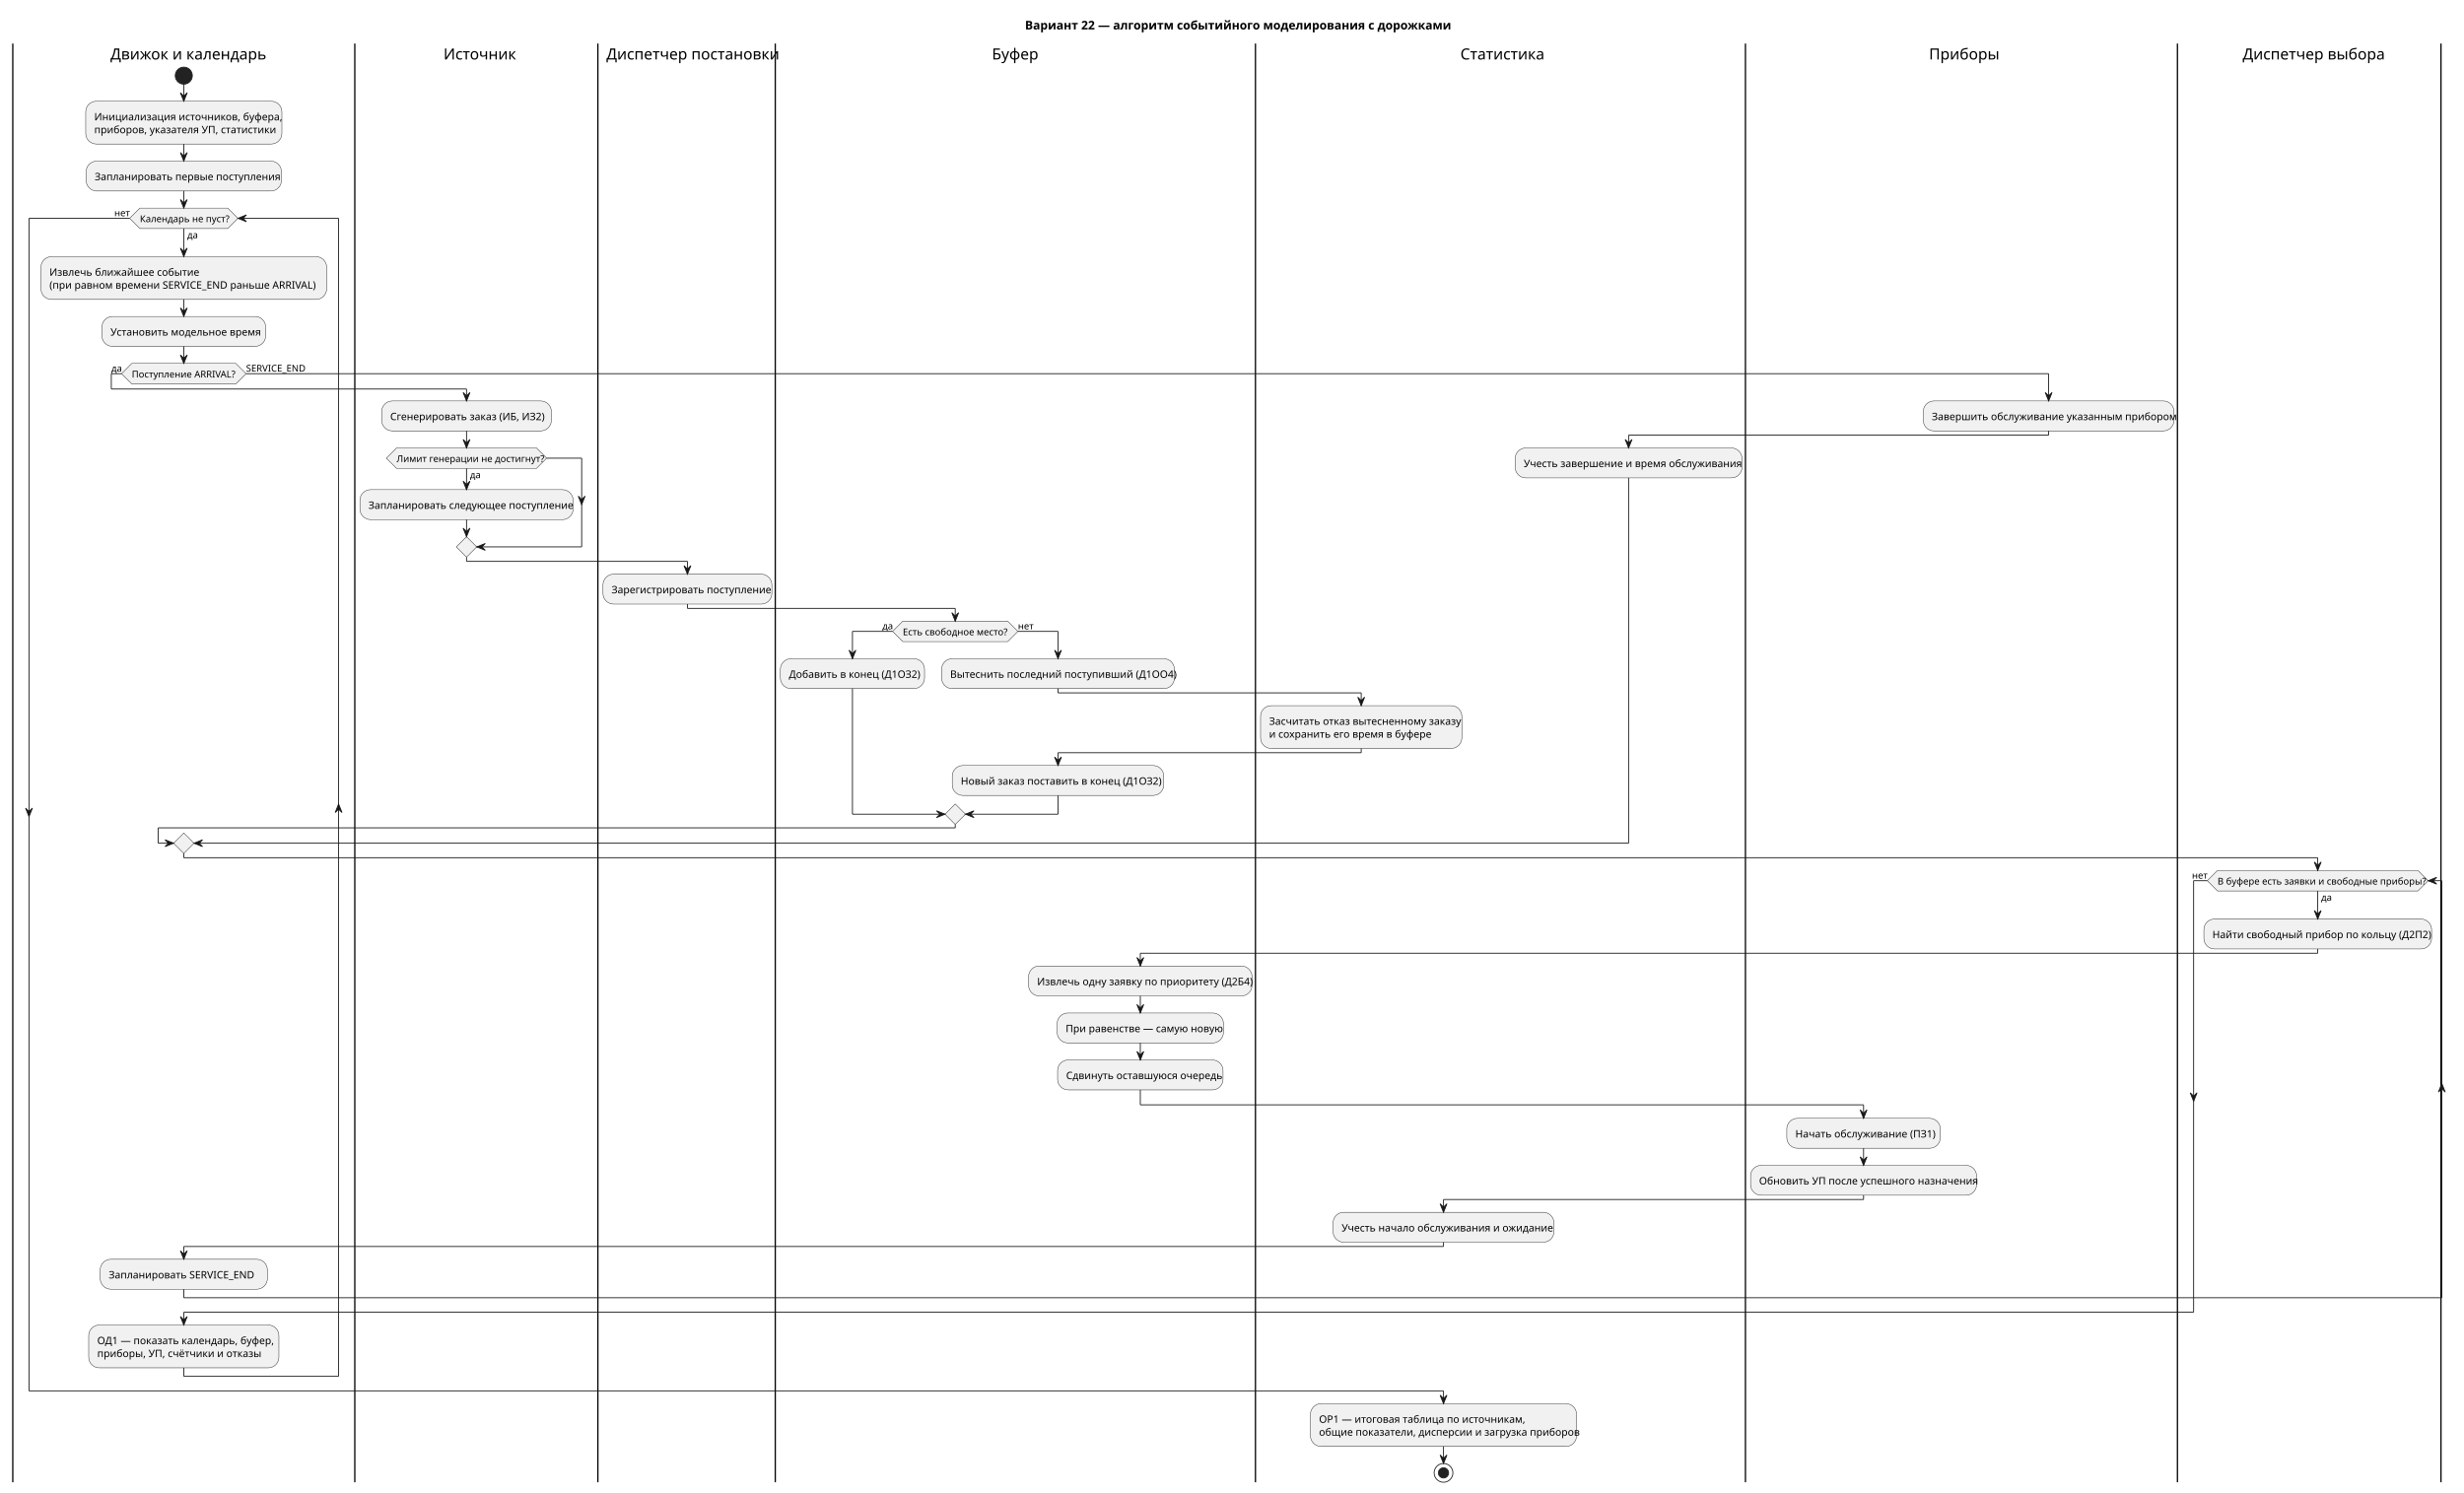
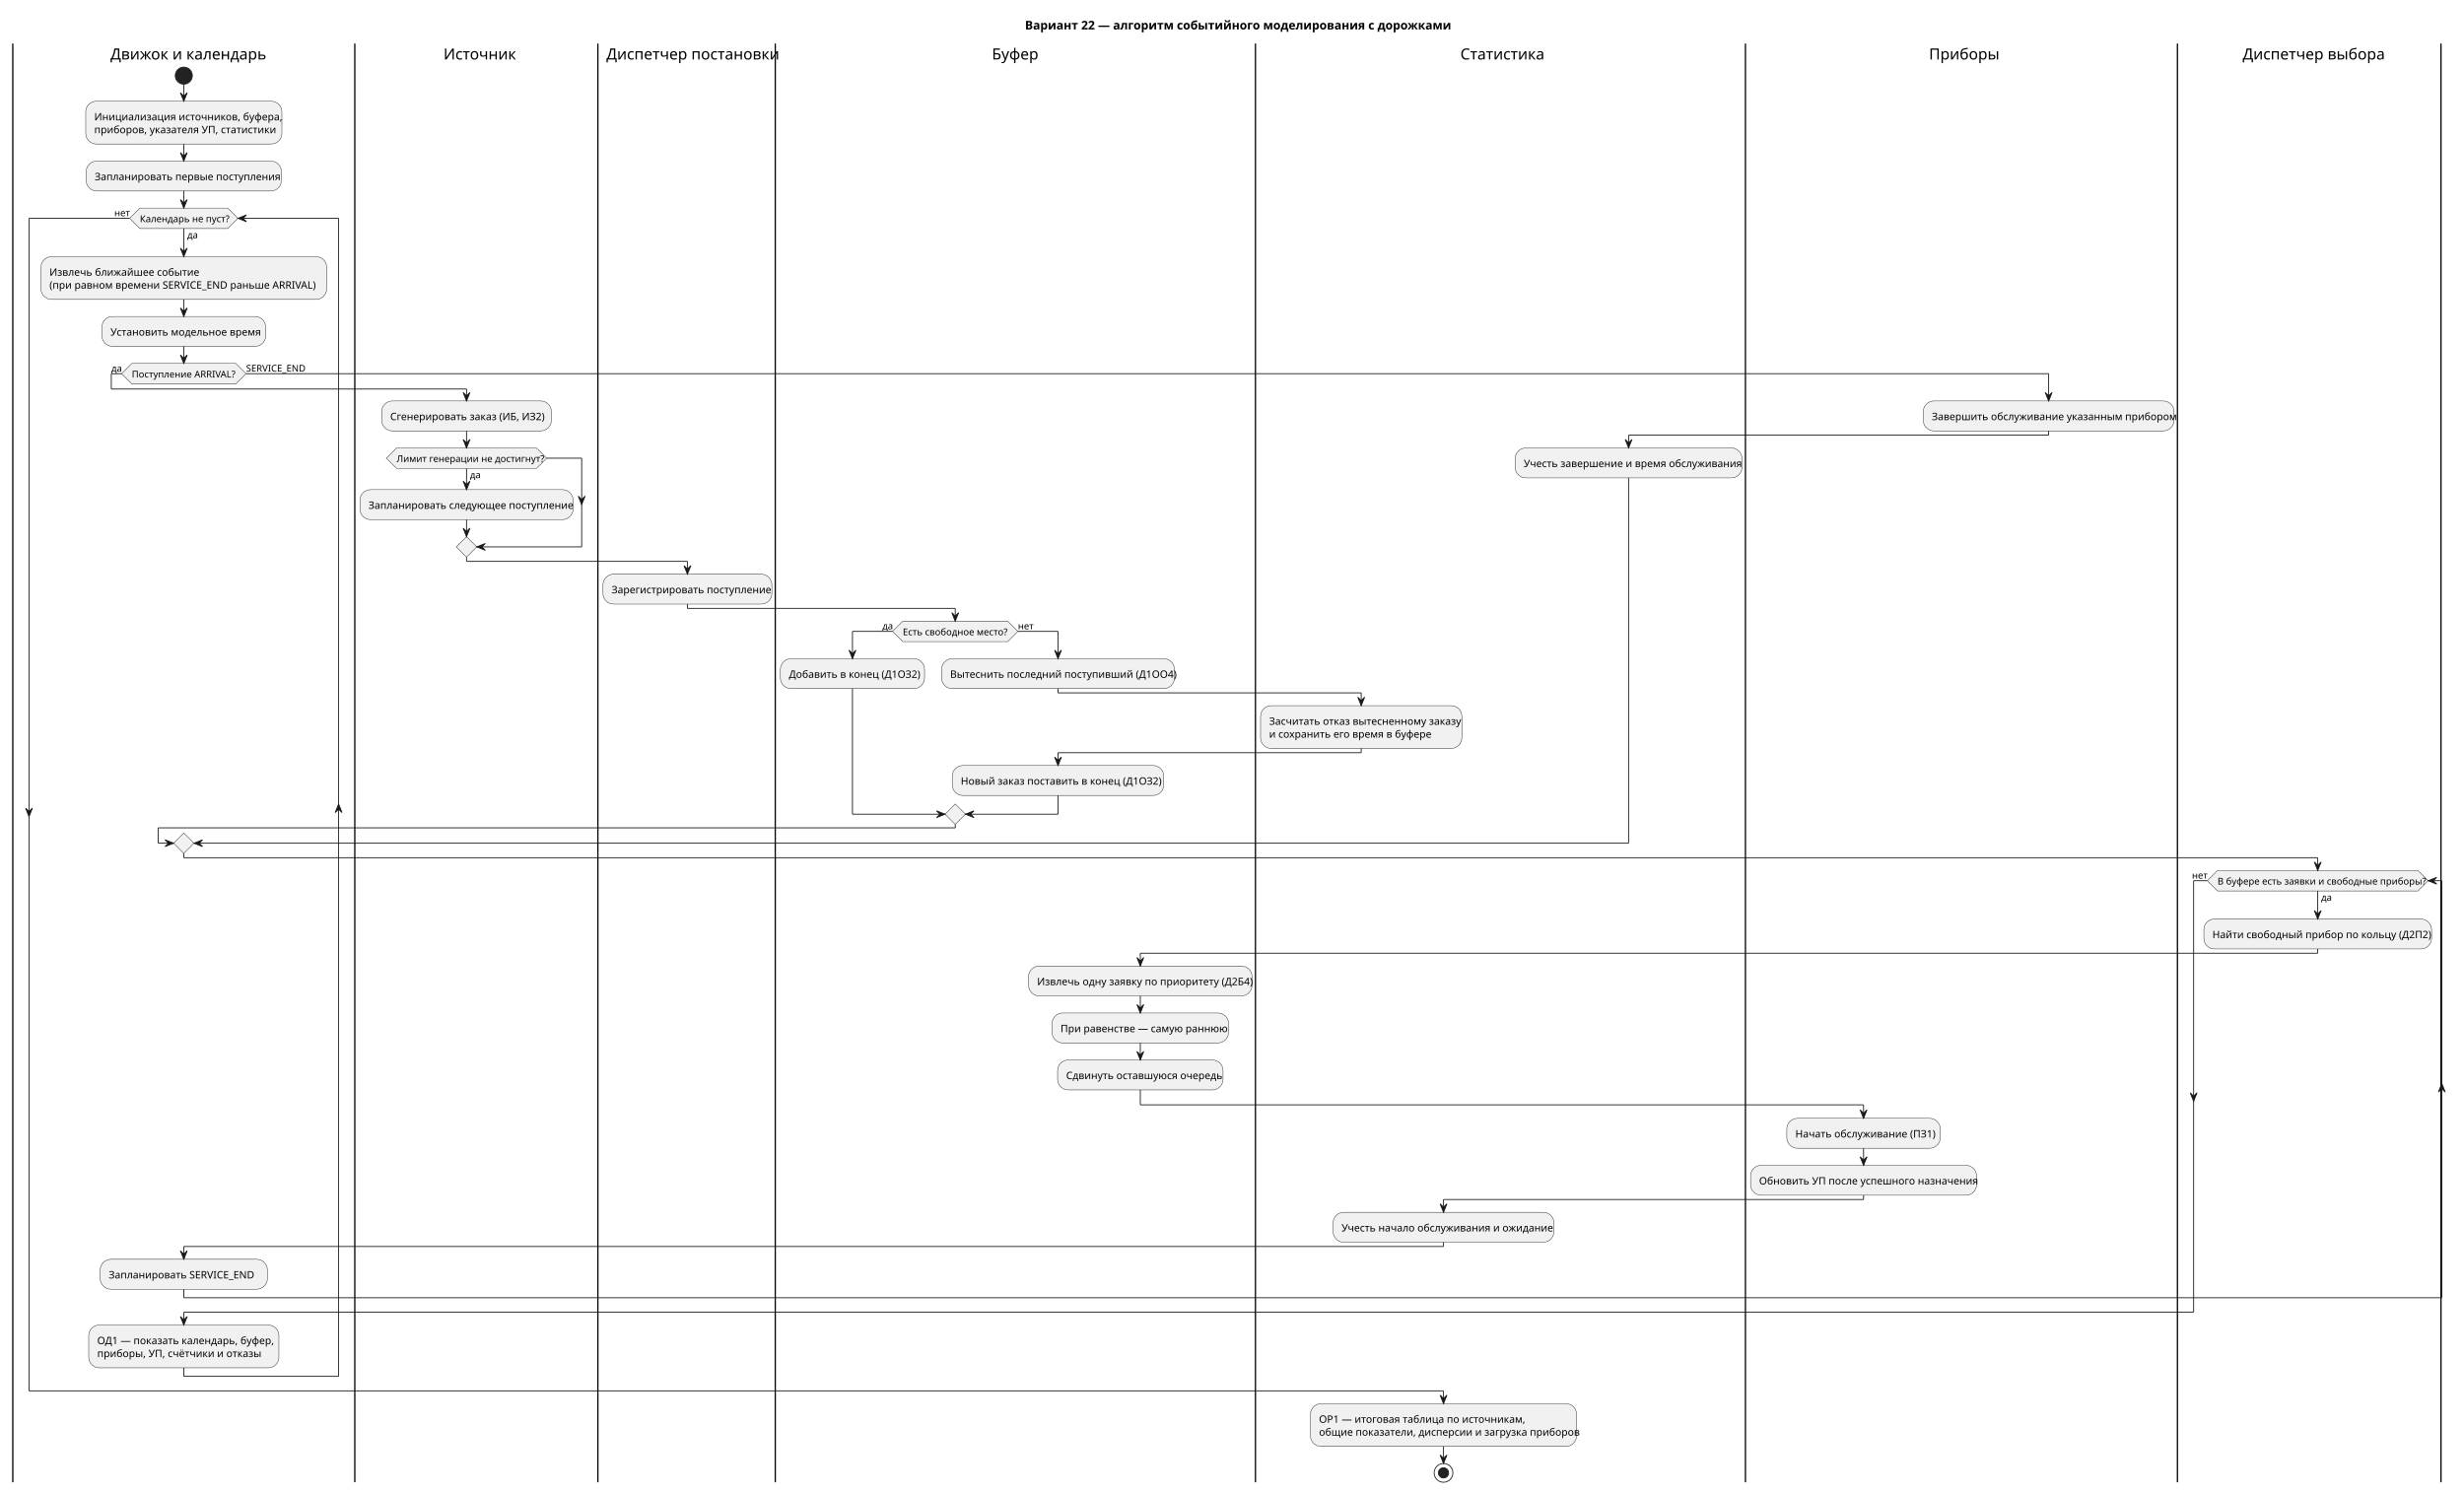
<svg xmlns="http://www.w3.org/2000/svg" contentStyleType="text/css" height="1750px" preserveAspectRatio="none" style="width:2889px;height:1750px;background:#FFFFFF;" version="1.1" viewBox="0 0 2889 1750" width="2889px" zoomAndPan="magnify">
  <defs />
  <g>
    <text fill="#000000" font-family="sans-serif" font-size="14" font-weight="bold" lengthAdjust="spacing" textLength="482.438" x="1201.781" y="34.533">Вариант 22 — алгоритм событийного моделирования с дорожками</text>
    <rect fill="none" height="22.641" style="stroke:none;stroke-width:1.0;" width="2848.5" x="15" y="51.065" />
    <ellipse cx="215.5" cy="88.705" fill="#222222" rx="10" ry="10" style="stroke:#222222;stroke-width:1.0;" />
    <rect fill="#F1F1F1" height="50.188" rx="12.5" ry="12.5" style="stroke:#181818;stroke-width:0.5;" width="230" x="100.5" y="118.705" />
    <text fill="#000000" font-family="sans-serif" font-size="12" lengthAdjust="spacing" textLength="210" x="110.5" y="141.162">Инициализация источников, буфера,</text>
    <text fill="#000000" font-family="sans-serif" font-size="12" lengthAdjust="spacing" textLength="205" x="110.5" y="156.256">приборов, указателя УП, статистики</text>
    <rect fill="#F1F1F1" height="35.094" rx="12.5" ry="12.5" style="stroke:#181818;stroke-width:0.5;" width="229" x="101" y="188.893" />
    <text fill="#000000" font-family="sans-serif" font-size="12" lengthAdjust="spacing" textLength="209" x="111" y="211.35">Запланировать первые поступления</text>
    <rect fill="#F1F1F1" height="50.188" rx="12.5" ry="12.5" style="stroke:#181818;stroke-width:0.5;" width="335" x="48" y="300.905" />
    <text fill="#000000" font-family="sans-serif" font-size="12" lengthAdjust="spacing" textLength="169" x="58" y="323.362">Извлечь ближайшее событие</text>
    <text fill="#000000" font-family="sans-serif" font-size="12" lengthAdjust="spacing" textLength="315" x="58" y="338.456">(при равном времени SERVICE_END раньше ARRIVAL)</text>
    <rect fill="#F1F1F1" height="35.094" rx="12.5" ry="12.5" style="stroke:#181818;stroke-width:0.5;" width="192" x="119.5" y="371.093" />
    <text fill="#000000" font-family="sans-serif" font-size="12" lengthAdjust="spacing" textLength="172" x="129.5" y="393.55">Установить модельное время</text>
    <polygon fill="#F1F1F1" points="154.5,426.187,276.5,426.187,288.5,438.187,276.5,450.187,154.5,450.187,142.5,438.187,154.5,426.187" style="stroke:#181818;stroke-width:0.5;" />
    <text fill="#000000" font-family="sans-serif" font-size="11" lengthAdjust="spacing" textLength="122" x="154.5" y="442.688">Поступление ARRIVAL?</text>
    <text fill="#000000" font-family="sans-serif" font-size="11" lengthAdjust="spacing" textLength="12" x="130.5" y="435.769">да</text>
    <text fill="#000000" font-family="sans-serif" font-size="11" lengthAdjust="spacing" textLength="69" x="288.5" y="435.769">SERVICE_END</text>
    <polygon fill="#F1F1F1" points="215.5,976.761,227.5,988.761,215.5,1000.761,203.5,988.761,215.5,976.761" style="stroke:#181818;stroke-width:0.5;" />
    <rect fill="#F1F1F1" height="35.094" rx="12.5" ry="12.5" style="stroke:#181818;stroke-width:0.5;" width="196" x="117.5" y="1476.668" />
    <text fill="#000000" font-family="sans-serif" font-size="12" lengthAdjust="spacing" textLength="176" x="127.5" y="1499.125">Запланировать SERVICE_END</text>
    <rect fill="#F1F1F1" height="50.188" rx="12.5" ry="12.5" style="stroke:#181818;stroke-width:0.5;" width="223" x="104" y="1553.762" />
    <text fill="#000000" font-family="sans-serif" font-size="12" lengthAdjust="spacing" textLength="203" x="114" y="1576.219">ОД1 — показать календарь, буфер,</text>
    <text fill="#000000" font-family="sans-serif" font-size="12" lengthAdjust="spacing" textLength="183" x="114" y="1591.312">приборы, УП, счётчики и отказы</text>
    <polygon fill="#F1F1F1" points="164,243.986,267,243.986,279,255.986,267,267.986,164,267.986,152,255.986,164,243.986" style="stroke:#181818;stroke-width:0.5;" />
    <text fill="#000000" font-family="sans-serif" font-size="11" lengthAdjust="spacing" textLength="12" x="219.5" y="279.405">да</text>
    <text fill="#000000" font-family="sans-serif" font-size="11" lengthAdjust="spacing" textLength="103" x="164" y="260.487">Календарь не пуст?</text>
    <text fill="#000000" font-family="sans-serif" font-size="11" lengthAdjust="spacing" textLength="18" x="134" y="253.569">нет</text>
    <line style="stroke:#000000;stroke-width:1.5;" x1="15" x2="15" y1="51.065" y2="1738.137" />
    <rect fill="#F1F1F1" height="35.094" rx="12.5" ry="12.5" style="stroke:#181818;stroke-width:0.5;" width="199" x="447.5" y="470.187" />
    <text fill="#000000" font-family="sans-serif" font-size="12" lengthAdjust="spacing" textLength="179" x="457.5" y="492.644">Сгенерировать заказ (ИБ, ИЗ2)</text>
    <rect fill="#F1F1F1" height="35.094" rx="12.5" ry="12.5" style="stroke:#181818;stroke-width:0.5;" width="250" x="422" y="574.198" />
    <text fill="#000000" font-family="sans-serif" font-size="12" lengthAdjust="spacing" textLength="230" x="432" y="596.655">Запланировать следующее поступление</text>
    <polygon fill="#F1F1F1" points="465,525.28,629,525.28,641,537.28,629,549.28,465,549.28,453,537.28,465,525.28" style="stroke:#181818;stroke-width:0.5;" />
    <text fill="#000000" font-family="sans-serif" font-size="11" lengthAdjust="spacing" textLength="12" x="551" y="560.699">да</text>
    <text fill="#000000" font-family="sans-serif" font-size="11" lengthAdjust="spacing" textLength="164" x="465" y="541.781">Лимит генерации не достигнут?</text>
    <polygon fill="#F1F1F1" points="547,629.292,559,641.292,547,653.292,535,641.292,547,629.292" style="stroke:#181818;stroke-width:0.5;" />
    <line style="stroke:#000000;stroke-width:1.5;" x1="416" x2="416" y1="51.065" y2="1738.137" />
    <rect fill="#F1F1F1" height="35.094" rx="12.5" ry="12.5" style="stroke:#181818;stroke-width:0.5;" width="198" x="707" y="673.292" />
    <text fill="#000000" font-family="sans-serif" font-size="12" lengthAdjust="spacing" textLength="178" x="717" y="695.749">Зарегистрировать поступление</text>
    <line style="stroke:#000000;stroke-width:1.5;" x1="701" x2="701" y1="51.065" y2="1738.137" />
    <polygon fill="#F1F1F1" points="1058.5,728.386,1181.5,728.386,1193.5,740.386,1181.5,752.386,1058.5,752.386,1046.5,740.386,1058.5,728.386" style="stroke:#181818;stroke-width:0.5;" />
    <text fill="#000000" font-family="sans-serif" font-size="11" lengthAdjust="spacing" textLength="123" x="1058.5" y="744.887">Есть свободное место?</text>
    <text fill="#000000" font-family="sans-serif" font-size="11" lengthAdjust="spacing" textLength="12" x="1034.5" y="737.969">да</text>
    <text fill="#000000" font-family="sans-serif" font-size="11" lengthAdjust="spacing" textLength="18" x="1193.5" y="737.969">нет</text>
    <rect fill="#F1F1F1" height="35.094" rx="12.5" ry="12.5" style="stroke:#181818;stroke-width:0.5;" width="169" x="915" y="772.386" />
    <text fill="#000000" font-family="sans-serif" font-size="12" lengthAdjust="spacing" textLength="149" x="925" y="794.843">Добавить в конец (Д1ОЗ2)</text>
    <rect fill="#F1F1F1" height="35.094" rx="12.5" ry="12.5" style="stroke:#181818;stroke-width:0.5;" width="273" x="1104" y="772.386" />
    <text fill="#000000" font-family="sans-serif" font-size="12" lengthAdjust="spacing" textLength="253" x="1114" y="794.843">Вытеснить последний поступивший (Д1ОО4)</text>
    <rect fill="#F1F1F1" height="35.094" rx="12.5" ry="12.5" style="stroke:#181818;stroke-width:0.5;" width="248" x="1116.5" y="897.667" />
    <text fill="#000000" font-family="sans-serif" font-size="12" lengthAdjust="spacing" textLength="228" x="1126.5" y="920.124">Новый заказ поставить в конец (Д1ОЗ2)</text>
    <polygon fill="#F1F1F1" points="1120,942.761,1132,954.761,1120,966.761,1108,954.761,1120,942.761" style="stroke:#181818;stroke-width:0.5;" />
    <rect fill="#F1F1F1" height="35.094" rx="12.5" ry="12.5" style="stroke:#181818;stroke-width:0.5;" width="262" x="1206" y="1132.773" />
    <text fill="#000000" font-family="sans-serif" font-size="12" lengthAdjust="spacing" textLength="242" x="1216" y="1155.23">Извлечь одну заявку по приоритету (Д2Б4)</text>
-     <rect fill="#F1F1F1" height="35.094" rx="12.5" ry="12.5" style="stroke:#181818;stroke-width:0.5;" width="195" x="1239.5" y="1187.867" />
-     <text fill="#000000" font-family="sans-serif" font-size="12" lengthAdjust="spacing" textLength="175" x="1249.5" y="1210.324">При равенстве — самую новую</text>
+     <rect fill="#F1F1F1" height="35.094" rx="12.5" ry="12.5" style="stroke:#181818;stroke-width:0.5;" width="207" x="1233.5" y="1187.867" />
+     <text fill="#000000" font-family="sans-serif" font-size="12" lengthAdjust="spacing" textLength="187" x="1243.5" y="1210.324">При равенстве — самую раннюю</text>
    <rect fill="#F1F1F1" height="35.094" rx="12.5" ry="12.5" style="stroke:#181818;stroke-width:0.5;" width="194" x="1240" y="1242.961" />
    <text fill="#000000" font-family="sans-serif" font-size="12" lengthAdjust="spacing" textLength="174" x="1250" y="1265.418">Сдвинуть оставшуюся очередь</text>
    <line style="stroke:#000000;stroke-width:1.5;" x1="909" x2="909" y1="51.065" y2="1738.137" />
    <rect fill="#F1F1F1" height="50.188" rx="12.5" ry="12.5" style="stroke:#181818;stroke-width:0.5;" width="236" x="1478" y="827.48" />
    <text fill="#000000" font-family="sans-serif" font-size="12" lengthAdjust="spacing" textLength="216" x="1488" y="849.937">Засчитать отказ вытесненному заказу</text>
    <text fill="#000000" font-family="sans-serif" font-size="12" lengthAdjust="spacing" textLength="182" x="1488" y="865.03">и сохранить его время в буфере</text>
    <rect fill="#F1F1F1" height="35.094" rx="12.5" ry="12.5" style="stroke:#181818;stroke-width:0.5;" width="266" x="1776.5" y="525.28" />
    <text fill="#000000" font-family="sans-serif" font-size="12" lengthAdjust="spacing" textLength="246" x="1786.5" y="547.737">Учесть завершение и время обслуживания</text>
    <rect fill="#F1F1F1" height="35.094" rx="12.5" ry="12.5" style="stroke:#181818;stroke-width:0.5;" width="259" x="1563" y="1421.574" />
    <text fill="#000000" font-family="sans-serif" font-size="12" lengthAdjust="spacing" textLength="239" x="1573" y="1444.031">Учесть начало обслуживания и ожидание</text>
    <rect fill="#F1F1F1" height="50.188" rx="12.5" ry="12.5" style="stroke:#181818;stroke-width:0.5;" width="312" x="1536.5" y="1645.949" />
    <text fill="#000000" font-family="sans-serif" font-size="12" lengthAdjust="spacing" textLength="232" x="1546.5" y="1668.406">ОР1 — итоговая таблица по источникам,</text>
    <text fill="#000000" font-family="sans-serif" font-size="12" lengthAdjust="spacing" textLength="292" x="1546.5" y="1683.5">общие показатели, дисперсии и загрузка приборов</text>
    <ellipse cx="1692.5" cy="1727.137" fill="none" rx="11" ry="11" style="stroke:#222222;stroke-width:1.0;" />
    <ellipse cx="1692.5" cy="1727.137" fill="#222222" rx="6" ry="6" style="stroke:#222222;stroke-width:1.0;" />
    <line style="stroke:#000000;stroke-width:1.5;" x1="1472" x2="1472" y1="51.065" y2="1738.137" />
    <rect fill="#F1F1F1" height="35.094" rx="12.5" ry="12.5" style="stroke:#181818;stroke-width:0.5;" width="294" x="2255" y="470.187" />
    <text fill="#000000" font-family="sans-serif" font-size="12" lengthAdjust="spacing" textLength="274" x="2265" y="492.644">Завершить обслуживание указанным прибором</text>
    <rect fill="#F1F1F1" height="35.094" rx="12.5" ry="12.5" style="stroke:#181818;stroke-width:0.5;" width="180" x="2095" y="1311.387" />
    <text fill="#000000" font-family="sans-serif" font-size="12" lengthAdjust="spacing" textLength="160" x="2105" y="1333.844">Начать обслуживание (ПЗ1)</text>
    <rect fill="#F1F1F1" height="35.094" rx="12.5" ry="12.5" style="stroke:#181818;stroke-width:0.5;" width="265" x="2052.5" y="1366.48" />
    <text fill="#000000" font-family="sans-serif" font-size="12" lengthAdjust="spacing" textLength="245" x="2062.5" y="1388.938">Обновить УП после успешного назначения</text>
    <line style="stroke:#000000;stroke-width:1.5;" x1="2046.5" x2="2046.5" y1="51.065" y2="1738.137" />
    <rect fill="#F1F1F1" height="35.094" rx="12.5" ry="12.5" style="stroke:#181818;stroke-width:0.5;" width="267" x="2584" y="1077.68" />
    <text fill="#000000" font-family="sans-serif" font-size="12" lengthAdjust="spacing" textLength="247" x="2594" y="1100.137">Найти свободный прибор по кольцу (Д2П2)</text>
    <polygon fill="#F1F1F1" points="2600,1020.761,2835,1020.761,2847,1032.761,2835,1044.761,2600,1044.761,2588,1032.761,2600,1020.761" style="stroke:#181818;stroke-width:0.5;" />
    <text fill="#000000" font-family="sans-serif" font-size="11" lengthAdjust="spacing" textLength="12" x="2721.5" y="1056.18">да</text>
    <text fill="#000000" font-family="sans-serif" font-size="11" lengthAdjust="spacing" textLength="235" x="2600" y="1037.262">В буфере есть заявки и свободные приборы?</text>
    <text fill="#000000" font-family="sans-serif" font-size="11" lengthAdjust="spacing" textLength="18" x="2570" y="1030.344">нет</text>
    <line style="stroke:#000000;stroke-width:1.5;" x1="2553" x2="2553" y1="51.065" y2="1738.137" />
    <line style="stroke:#000000;stroke-width:1.5;" x1="2862" x2="2862" y1="51.065" y2="1738.137" />
    <polygon fill="#181818" points="2859,1280.637,2863,1270.637,2867,1280.637,2863,1276.637" style="stroke:#181818;stroke-width:1.0;" />
    <line style="stroke:#181818;stroke-width:1.0;" x1="215.5" x2="215.5" y1="98.705" y2="118.705" />
    <polygon fill="#181818" points="211.5,108.705,215.5,118.705,219.5,108.705,215.5,112.705" style="stroke:#181818;stroke-width:1.0;" />
    <line style="stroke:#181818;stroke-width:1.0;" x1="215.5" x2="215.5" y1="168.893" y2="188.893" />
    <polygon fill="#181818" points="211.5,178.893,215.5,188.893,219.5,178.893,215.5,182.893" style="stroke:#181818;stroke-width:1.0;" />
    <line style="stroke:#181818;stroke-width:1.0;" x1="215.5" x2="215.5" y1="351.093" y2="371.093" />
    <polygon fill="#181818" points="211.5,361.093,215.5,371.093,219.5,361.093,215.5,365.093" style="stroke:#181818;stroke-width:1.0;" />
    <line style="stroke:#181818;stroke-width:1.0;" x1="215.5" x2="215.5" y1="406.187" y2="426.187" />
    <polygon fill="#181818" points="211.5,416.187,215.5,426.187,219.5,416.187,215.5,420.187" style="stroke:#181818;stroke-width:1.0;" />
    <line style="stroke:#181818;stroke-width:1.0;" x1="215.5" x2="215.5" y1="267.986" y2="300.905" />
    <polygon fill="#181818" points="211.5,290.905,215.5,300.905,219.5,290.905,215.5,294.905" style="stroke:#181818;stroke-width:1.0;" />
    <line style="stroke:#181818;stroke-width:1.0;" x1="215.5" x2="215.5" y1="1603.949" y2="1613.949" />
    <line style="stroke:#181818;stroke-width:1.0;" x1="215.5" x2="397" y1="1613.949" y2="1613.949" />
    <polygon fill="#181818" points="393,952.843,397,942.843,401,952.843,397,948.843" style="stroke:#181818;stroke-width:1.0;" />
    <line style="stroke:#181818;stroke-width:1.0;" x1="397" x2="397" y1="255.986" y2="1613.949" />
    <line style="stroke:#181818;stroke-width:1.0;" x1="397" x2="279" y1="255.986" y2="255.986" />
    <polygon fill="#181818" points="289,251.986,279,255.986,289,259.986,285,255.986" style="stroke:#181818;stroke-width:1.0;" />
    <line style="stroke:#181818;stroke-width:1.0;" x1="152" x2="34" y1="255.986" y2="255.986" />
    <polygon fill="#181818" points="30,947.593,34,957.593,38,947.593,34,951.593" style="stroke:#181818;stroke-width:1.0;" />
    <line style="stroke:#181818;stroke-width:1.0;" x1="34" x2="34" y1="255.986" y2="1630.949" />
    <line style="stroke:#181818;stroke-width:1.0;" x1="34" x2="1692.5" y1="1630.949" y2="1630.949" />
    <line style="stroke:#181818;stroke-width:1.0;" x1="1692.5" x2="1692.5" y1="1630.949" y2="1645.949" />
    <polygon fill="#181818" points="1688.5,1635.949,1692.5,1645.949,1696.5,1635.949,1692.5,1639.949" style="stroke:#181818;stroke-width:1.0;" />
    <line style="stroke:#181818;stroke-width:1.0;" x1="215.5" x2="215.5" y1="223.986" y2="243.986" />
    <polygon fill="#181818" points="211.5,233.986,215.5,243.986,219.5,233.986,215.5,237.986" style="stroke:#181818;stroke-width:1.0;" />
    <line style="stroke:#181818;stroke-width:1.0;" x1="547" x2="547" y1="549.28" y2="574.198" />
    <polygon fill="#181818" points="543,564.198,547,574.198,551,564.198,547,568.198" style="stroke:#181818;stroke-width:1.0;" />
    <line style="stroke:#181818;stroke-width:1.0;" x1="641" x2="682" y1="537.28" y2="537.28" />
    <polygon fill="#181818" points="678,581.745,682,591.745,686,581.745,682,585.745" style="stroke:#181818;stroke-width:1.0;" />
    <line style="stroke:#181818;stroke-width:1.0;" x1="682" x2="682" y1="537.28" y2="641.292" />
    <line style="stroke:#181818;stroke-width:1.0;" x1="682" x2="559" y1="641.292" y2="641.292" />
    <polygon fill="#181818" points="569,637.292,559,641.292,569,645.292,565,641.292" style="stroke:#181818;stroke-width:1.0;" />
    <line style="stroke:#181818;stroke-width:1.0;" x1="547" x2="547" y1="609.292" y2="629.292" />
    <polygon fill="#181818" points="543,619.292,547,629.292,551,619.292,547,623.292" style="stroke:#181818;stroke-width:1.0;" />
    <line style="stroke:#181818;stroke-width:1.0;" x1="547" x2="547" y1="505.28" y2="525.28" />
    <polygon fill="#181818" points="543,515.28,547,525.28,551,515.28,547,519.28" style="stroke:#181818;stroke-width:1.0;" />
    <line style="stroke:#181818;stroke-width:1.0;" x1="1046.5" x2="999.5" y1="740.386" y2="740.386" />
    <line style="stroke:#181818;stroke-width:1.0;" x1="999.5" x2="999.5" y1="740.386" y2="772.386" />
    <polygon fill="#181818" points="995.5,762.386,999.5,772.386,1003.5,762.386,999.5,766.386" style="stroke:#181818;stroke-width:1.0;" />
    <line style="stroke:#181818;stroke-width:1.0;" x1="1193.5" x2="1240.5" y1="740.386" y2="740.386" />
    <line style="stroke:#181818;stroke-width:1.0;" x1="1240.5" x2="1240.5" y1="740.386" y2="772.386" />
    <polygon fill="#181818" points="1236.5,762.386,1240.5,772.386,1244.5,762.386,1240.5,766.386" style="stroke:#181818;stroke-width:1.0;" />
    <line style="stroke:#181818;stroke-width:1.0;" x1="999.5" x2="999.5" y1="807.48" y2="954.761" />
    <line style="stroke:#181818;stroke-width:1.0;" x1="999.5" x2="1108" y1="954.761" y2="954.761" />
    <polygon fill="#181818" points="1098,950.761,1108,954.761,1098,958.761,1102,954.761" style="stroke:#181818;stroke-width:1.0;" />
    <line style="stroke:#181818;stroke-width:1.0;" x1="1240.5" x2="1240.5" y1="932.761" y2="954.761" />
    <line style="stroke:#181818;stroke-width:1.0;" x1="1240.5" x2="1132" y1="954.761" y2="954.761" />
    <polygon fill="#181818" points="1142,950.761,1132,954.761,1142,958.761,1138,954.761" style="stroke:#181818;stroke-width:1.0;" />
    <line style="stroke:#181818;stroke-width:1.0;" x1="1337" x2="1337" y1="1167.867" y2="1187.867" />
    <polygon fill="#181818" points="1333,1177.867,1337,1187.867,1341,1177.867,1337,1181.867" style="stroke:#181818;stroke-width:1.0;" />
    <line style="stroke:#181818;stroke-width:1.0;" x1="1337" x2="1337" y1="1222.961" y2="1242.961" />
    <polygon fill="#181818" points="1333,1232.961,1337,1242.961,1341,1232.961,1337,1236.961" style="stroke:#181818;stroke-width:1.0;" />
    <line style="stroke:#181818;stroke-width:1.0;" x1="1692.5" x2="1692.5" y1="1696.137" y2="1716.137" />
    <polygon fill="#181818" points="1688.5,1706.137,1692.5,1716.137,1696.5,1706.137,1692.5,1710.137" style="stroke:#181818;stroke-width:1.0;" />
    <line style="stroke:#181818;stroke-width:1.0;" x1="2185" x2="2185" y1="1346.48" y2="1366.48" />
    <polygon fill="#181818" points="2181,1356.48,2185,1366.48,2189,1356.48,2185,1360.48" style="stroke:#181818;stroke-width:1.0;" />
    <line style="stroke:#181818;stroke-width:1.0;" x1="2717.5" x2="2717.5" y1="1044.761" y2="1077.68" />
    <polygon fill="#181818" points="2713.5,1067.68,2717.5,1077.68,2721.5,1067.68,2717.5,1071.68" style="stroke:#181818;stroke-width:1.0;" />
    <line style="stroke:#181818;stroke-width:1.0;" x1="2588" x2="2572" y1="1032.761" y2="1032.761" />
    <polygon fill="#181818" points="2568,1281.387,2572,1291.387,2576,1281.387,2572,1285.387" style="stroke:#181818;stroke-width:1.0;" />
    <line style="stroke:#181818;stroke-width:1.0;" x1="2572" x2="2572" y1="1032.761" y2="1538.762" />
    <line style="stroke:#181818;stroke-width:1.0;" x1="2572" x2="215.5" y1="1538.762" y2="1538.762" />
    <line style="stroke:#181818;stroke-width:1.0;" x1="215.5" x2="215.5" y1="1538.762" y2="1553.762" />
    <polygon fill="#181818" points="211.5,1543.762,215.5,1553.762,219.5,1543.762,215.5,1547.762" style="stroke:#181818;stroke-width:1.0;" />
    <line style="stroke:#181818;stroke-width:1.0;" x1="547" x2="547" y1="653.292" y2="658.292" />
    <line style="stroke:#181818;stroke-width:1.0;" x1="547" x2="806" y1="658.292" y2="658.292" />
    <line style="stroke:#181818;stroke-width:1.0;" x1="806" x2="806" y1="658.292" y2="673.292" />
    <polygon fill="#181818" points="802,663.292,806,673.292,810,663.292,806,667.292" style="stroke:#181818;stroke-width:1.0;" />
    <line style="stroke:#181818;stroke-width:1.0;" x1="1240.5" x2="1240.5" y1="807.48" y2="812.48" />
    <line style="stroke:#181818;stroke-width:1.0;" x1="1240.5" x2="1596" y1="812.48" y2="812.48" />
    <line style="stroke:#181818;stroke-width:1.0;" x1="1596" x2="1596" y1="812.48" y2="827.48" />
    <polygon fill="#181818" points="1592,817.48,1596,827.48,1600,817.48,1596,821.48" style="stroke:#181818;stroke-width:1.0;" />
    <line style="stroke:#181818;stroke-width:1.0;" x1="1596" x2="1596" y1="877.667" y2="882.667" />
    <line style="stroke:#181818;stroke-width:1.0;" x1="1596" x2="1240.5" y1="882.667" y2="882.667" />
    <line style="stroke:#181818;stroke-width:1.0;" x1="1240.5" x2="1240.5" y1="882.667" y2="897.667" />
    <polygon fill="#181818" points="1236.5,887.667,1240.5,897.667,1244.5,887.667,1240.5,891.667" style="stroke:#181818;stroke-width:1.0;" />
    <line style="stroke:#181818;stroke-width:1.0;" x1="806" x2="806" y1="708.386" y2="713.386" />
    <line style="stroke:#181818;stroke-width:1.0;" x1="806" x2="1120" y1="713.386" y2="713.386" />
    <line style="stroke:#181818;stroke-width:1.0;" x1="1120" x2="1120" y1="713.386" y2="728.386" />
    <polygon fill="#181818" points="1116,718.386,1120,728.386,1124,718.386,1120,722.386" style="stroke:#181818;stroke-width:1.0;" />
    <line style="stroke:#181818;stroke-width:1.0;" x1="2402" x2="2402" y1="505.28" y2="510.28" />
    <line style="stroke:#181818;stroke-width:1.0;" x1="2402" x2="1909.5" y1="510.28" y2="510.28" />
    <line style="stroke:#181818;stroke-width:1.0;" x1="1909.5" x2="1909.5" y1="510.28" y2="525.28" />
    <polygon fill="#181818" points="1905.5,515.28,1909.5,525.28,1913.5,515.28,1909.5,519.28" style="stroke:#181818;stroke-width:1.0;" />
    <line style="stroke:#181818;stroke-width:1.0;" x1="142.5" x2="130.5" y1="438.187" y2="438.187" />
    <line style="stroke:#181818;stroke-width:1.0;" x1="130.5" x2="130.5" y1="438.187" y2="456.187" />
    <line style="stroke:#181818;stroke-width:1.0;" x1="130.5" x2="547" y1="456.187" y2="456.187" />
    <line style="stroke:#181818;stroke-width:1.0;" x1="547" x2="547" y1="456.187" y2="470.187" />
    <polygon fill="#181818" points="543,460.187,547,470.187,551,460.187,547,464.187" style="stroke:#181818;stroke-width:1.0;" />
    <line style="stroke:#181818;stroke-width:1.0;" x1="288.5" x2="2402" y1="438.187" y2="438.187" />
    <line style="stroke:#181818;stroke-width:1.0;" x1="2402" x2="2402" y1="438.187" y2="470.187" />
    <polygon fill="#181818" points="2398,460.187,2402,470.187,2406,460.187,2402,464.187" style="stroke:#181818;stroke-width:1.0;" />
    <line style="stroke:#181818;stroke-width:1.0;" x1="1120" x2="1120" y1="966.761" y2="970.761" />
    <line style="stroke:#181818;stroke-width:1.0;" x1="1120" x2="185.5" y1="970.761" y2="970.761" />
    <line style="stroke:#181818;stroke-width:1.0;" x1="185.5" x2="185.5" y1="970.761" y2="988.761" />
    <line style="stroke:#181818;stroke-width:1.0;" x1="185.5" x2="203.5" y1="988.761" y2="988.761" />
    <polygon fill="#181818" points="193.5,984.761,203.5,988.761,193.5,992.761,197.5,988.761" style="stroke:#181818;stroke-width:1.0;" />
    <line style="stroke:#181818;stroke-width:1.0;" x1="1909.5" x2="1909.5" y1="560.374" y2="988.761" />
    <line style="stroke:#181818;stroke-width:1.0;" x1="1909.5" x2="227.5" y1="988.761" y2="988.761" />
    <polygon fill="#181818" points="237.5,984.761,227.5,988.761,237.5,992.761,233.5,988.761" style="stroke:#181818;stroke-width:1.0;" />
    <line style="stroke:#181818;stroke-width:1.0;" x1="2717.5" x2="2717.5" y1="1112.773" y2="1117.773" />
    <line style="stroke:#181818;stroke-width:1.0;" x1="2717.5" x2="1337" y1="1117.773" y2="1117.773" />
    <line style="stroke:#181818;stroke-width:1.0;" x1="1337" x2="1337" y1="1117.773" y2="1132.773" />
    <polygon fill="#181818" points="1333,1122.773,1337,1132.773,1341,1122.773,1337,1126.773" style="stroke:#181818;stroke-width:1.0;" />
    <line style="stroke:#181818;stroke-width:1.0;" x1="1337" x2="1337" y1="1278.055" y2="1295.555" />
    <line style="stroke:#181818;stroke-width:1.0;" x1="1337" x2="2185" y1="1295.555" y2="1295.555" />
    <line style="stroke:#181818;stroke-width:1.0;" x1="2185" x2="2185" y1="1295.555" y2="1311.387" />
    <polygon fill="#181818" points="2181,1301.387,2185,1311.387,2189,1301.387,2185,1305.387" style="stroke:#181818;stroke-width:1.0;" />
    <line style="stroke:#181818;stroke-width:1.0;" x1="2185" x2="2185" y1="1401.574" y2="1406.574" />
    <line style="stroke:#181818;stroke-width:1.0;" x1="2185" x2="1692.5" y1="1406.574" y2="1406.574" />
    <line style="stroke:#181818;stroke-width:1.0;" x1="1692.5" x2="1692.5" y1="1406.574" y2="1421.574" />
    <polygon fill="#181818" points="1688.5,1411.574,1692.5,1421.574,1696.5,1411.574,1692.5,1415.574" style="stroke:#181818;stroke-width:1.0;" />
    <line style="stroke:#181818;stroke-width:1.0;" x1="1692.5" x2="1692.5" y1="1456.668" y2="1461.668" />
    <line style="stroke:#181818;stroke-width:1.0;" x1="1692.5" x2="215.5" y1="1461.668" y2="1461.668" />
    <line style="stroke:#181818;stroke-width:1.0;" x1="215.5" x2="215.5" y1="1461.668" y2="1476.668" />
    <polygon fill="#181818" points="211.5,1466.668,215.5,1476.668,219.5,1466.668,215.5,1470.668" style="stroke:#181818;stroke-width:1.0;" />
    <line style="stroke:#181818;stroke-width:1.0;" x1="215.5" x2="215.5" y1="1511.762" y2="1521.762" />
    <line style="stroke:#181818;stroke-width:1.0;" x1="215.5" x2="2863" y1="1521.762" y2="1521.762" />
    <line style="stroke:#181818;stroke-width:1.0;" x1="2863" x2="2863" y1="1032.761" y2="1521.762" />
    <line style="stroke:#181818;stroke-width:1.0;" x1="2863" x2="2847" y1="1032.761" y2="1032.761" />
    <polygon fill="#181818" points="2857,1028.761,2847,1032.761,2857,1036.761,2853,1032.761" style="stroke:#181818;stroke-width:1.0;" />
    <line style="stroke:#181818;stroke-width:1.0;" x1="215.5" x2="215.5" y1="1000.761" y2="1005.761" />
    <line style="stroke:#181818;stroke-width:1.0;" x1="215.5" x2="2717.5" y1="1005.761" y2="1005.761" />
    <line style="stroke:#181818;stroke-width:1.0;" x1="2717.5" x2="2717.5" y1="1005.761" y2="1020.761" />
    <polygon fill="#181818" points="2713.5,1010.761,2717.5,1020.761,2721.5,1010.761,2717.5,1014.761" style="stroke:#181818;stroke-width:1.0;" />
    <text fill="#000000" font-family="sans-serif" font-size="18" lengthAdjust="spacing" textLength="172" x="129.5" y="69.75">Движок и календарь</text>
    <text fill="#000000" font-family="sans-serif" font-size="18" lengthAdjust="spacing" textLength="77" x="520" y="69.75">Источник</text>
    <text fill="#000000" font-family="sans-serif" font-size="18" lengthAdjust="spacing" textLength="188" x="711" y="69.75">Диспетчер постановки</text>
    <text fill="#000000" font-family="sans-serif" font-size="18" lengthAdjust="spacing" textLength="55" x="1163" y="69.75">Буфер</text>
    <text fill="#000000" font-family="sans-serif" font-size="18" lengthAdjust="spacing" textLength="94" x="1712.25" y="69.75">Статистика</text>
    <text fill="#000000" font-family="sans-serif" font-size="18" lengthAdjust="spacing" textLength="76" x="2261.75" y="69.75">Приборы</text>
    <text fill="#000000" font-family="sans-serif" font-size="18" lengthAdjust="spacing" textLength="156" x="2629.5" y="69.75">Диспетчер выбора</text>
  </g>
</svg>
